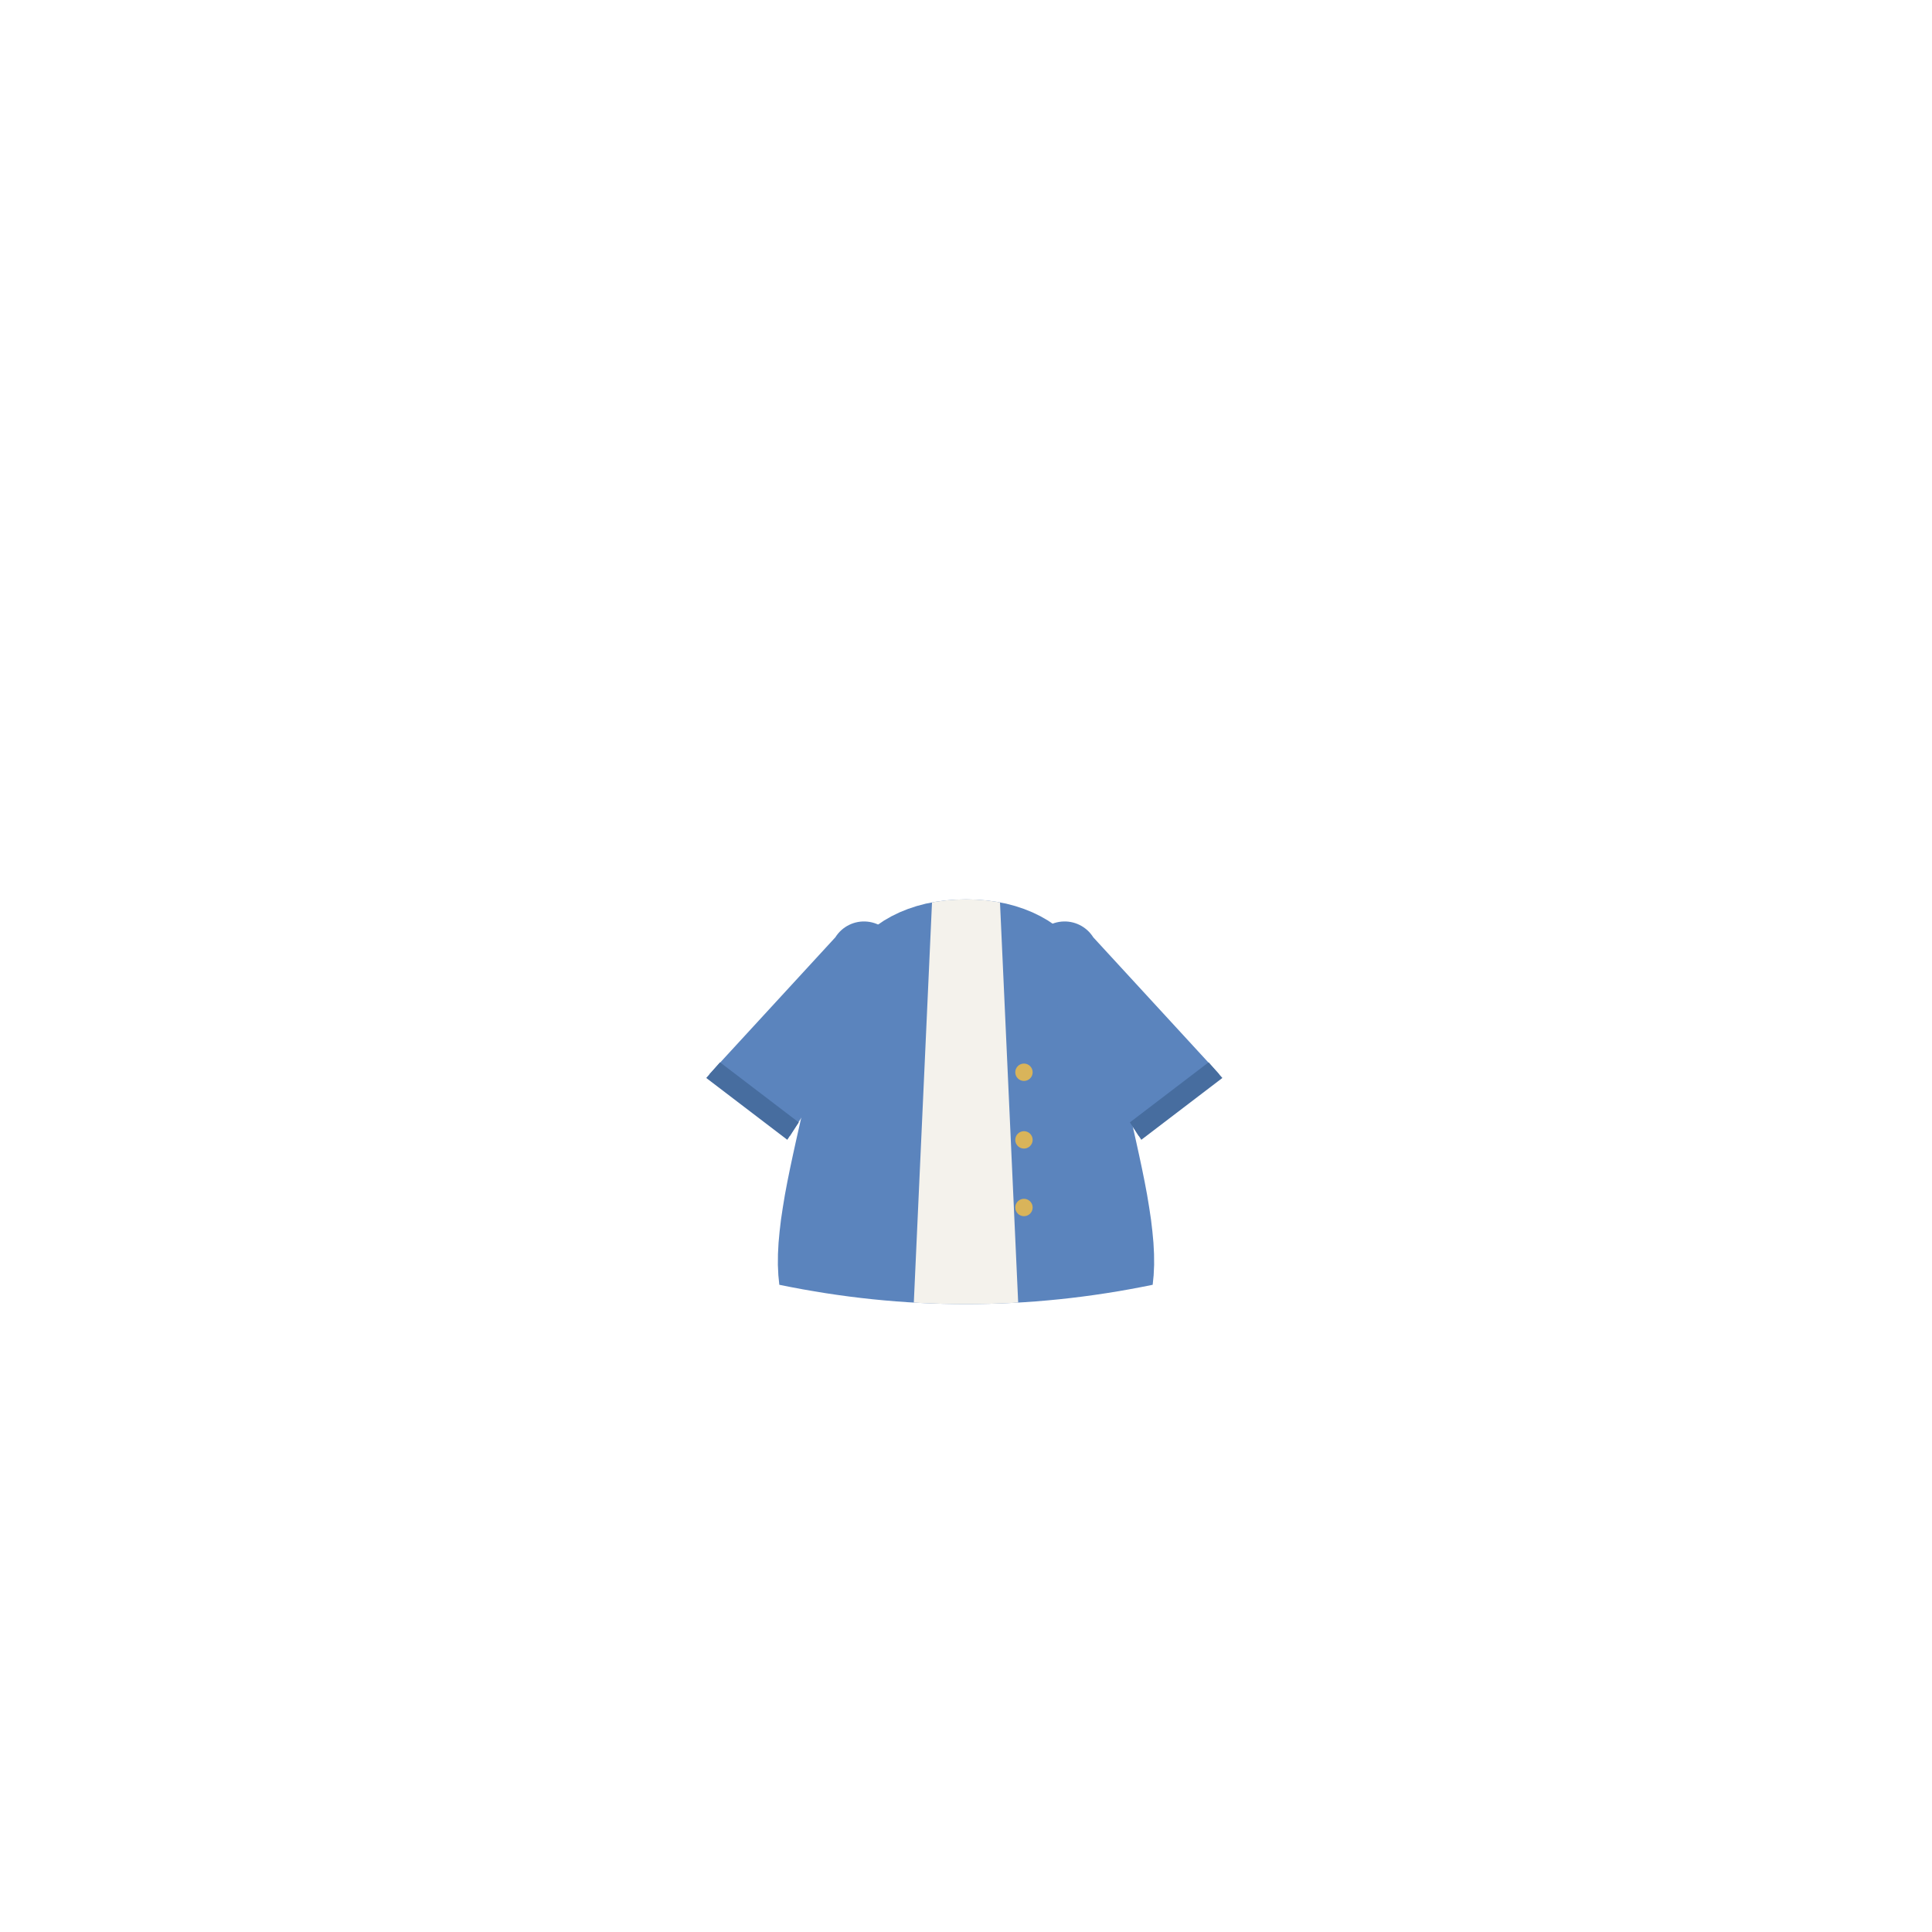
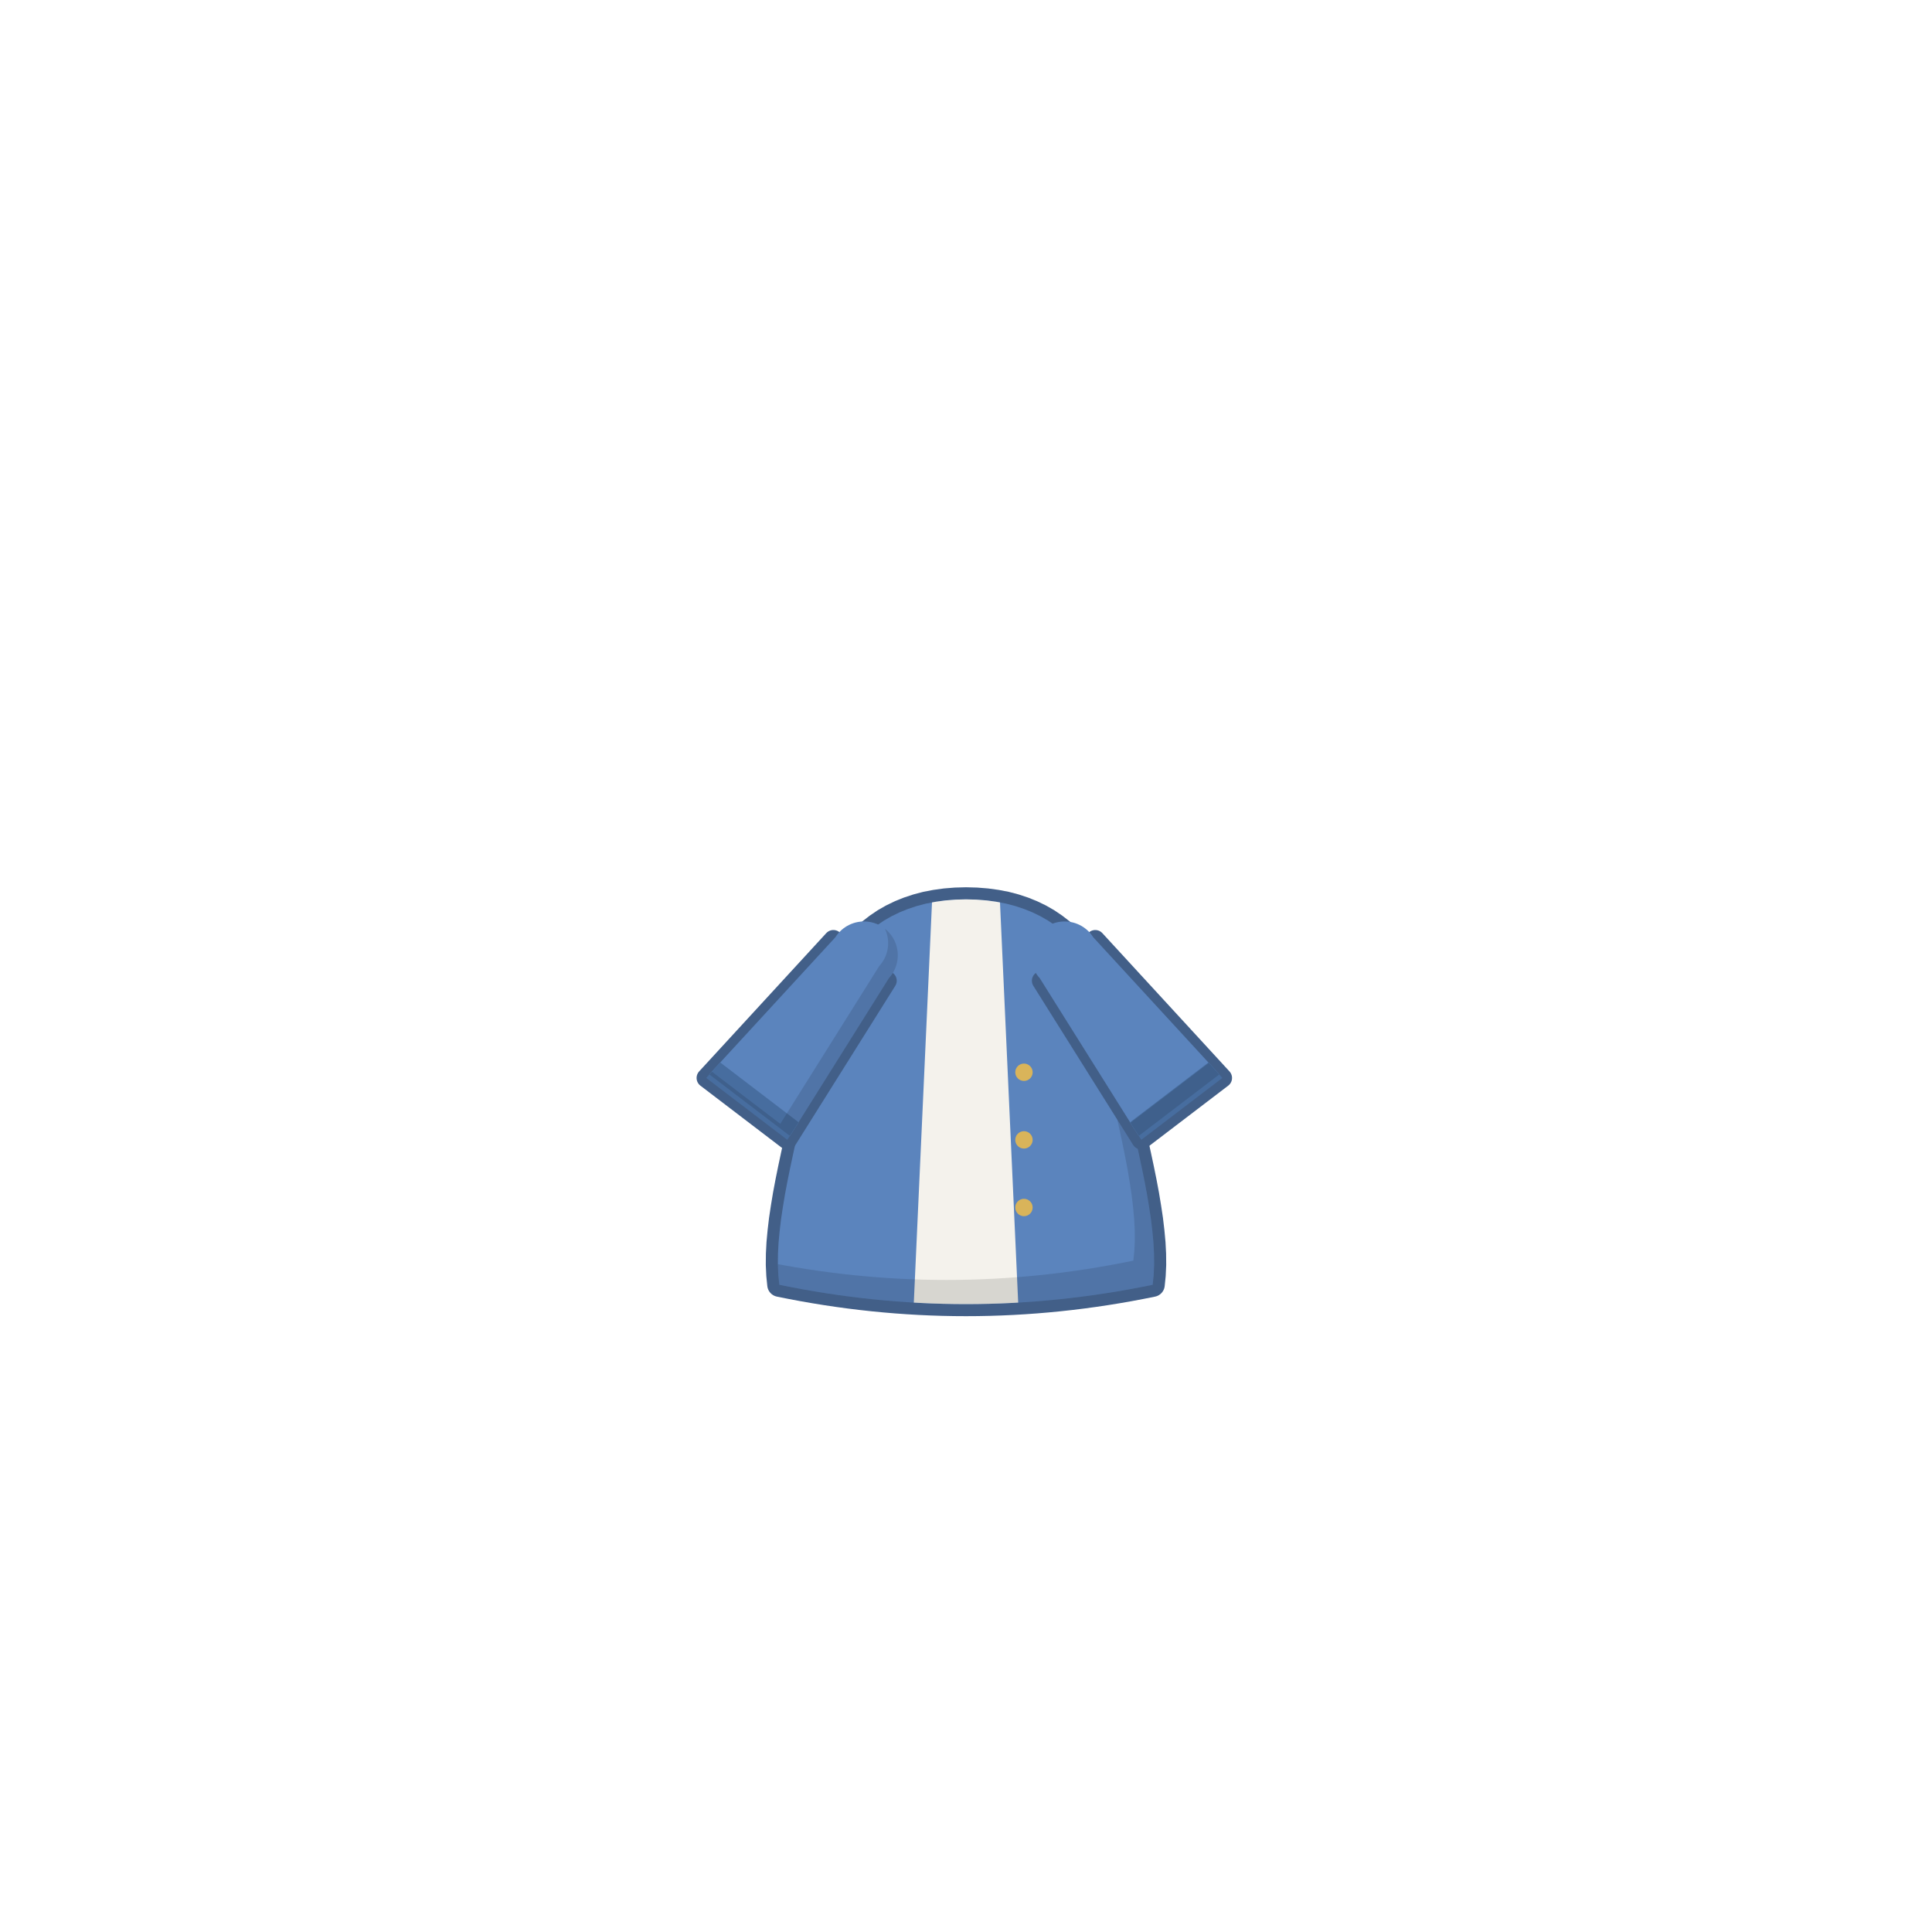
<svg xmlns="http://www.w3.org/2000/svg" viewBox="0 0 400 400" width="1600" height="1600" aria-hidden="true">
  <g id="ropa-cuerpo" class="ropa-cuerpo">
+     <path d="M161.35,266.00 L161.15,264.02 L161.05,261.87 L161.07,259.63 L161.19,257.32 L161.41,254.94 L161.70,252.48 L162.08,249.95 L162.51,247.35 L163.01,244.69 L163.56,241.97 L164.15,239.20 L164.77,236.37 L165.42,233.48 L166.08,230.56 L166.75,227.58 L167.43,224.58 L168.09,221.53 L168.74,218.46 L169.36,215.37 L169.68,213.09 L170.08,210.90 L170.57,208.79 L171.15,206.77 L171.81,204.85 L172.56,203.01 L173.39,201.26 L174.31,199.60 L175.31,198.03 L176.39,196.56 L177.56,195.17 L178.80,193.89 L180.13,192.69 L181.54,191.60 L183.03,190.59 L184.60,189.69 L186.25,188.89 L187.98,188.19 L189.79,187.59 L191.68,187.09 L193.65,186.71 L195.69,186.43 L197.81,186.26 L200.00,186.20 L202.19,186.26 L204.31,186.43 L206.35,186.71 L208.32,187.09 L210.21,187.59 L212.02,188.19 L213.75,188.89 L215.40,189.69 L216.97,190.59 L218.46,191.60 L219.87,192.69 L221.20,193.89 L222.44,195.17 L223.61,196.56 L224.69,198.03 L225.69,199.60 L226.61,201.26 L227.44,203.01 L228.19,204.85 L228.85,206.77 L229.43,208.79 L229.92,210.90 L230.32,213.09 L230.64,215.37 L231.26,218.46 L231.91,221.53 L232.57,224.58 L233.25,227.58 L233.92,230.56 L234.58,233.48 L235.23,236.37 L235.85,239.20 L236.44,241.97 L236.99,244.69 L237.49,247.35 L237.92,249.95 L238.30,252.48 L238.59,254.94 L238.81,257.32 L238.93,259.63 L238.95,261.87 L238.85,264.02 L238.65,266.00 Q200.00,274.00 161.35,266.00 Z" fill="none" stroke="#425f88" stroke-width="5" stroke-linecap="round" stroke-linejoin="round" />
    <path d="M161.35,266.00 L161.15,264.02 L161.05,261.87 L161.07,259.63 L161.19,257.32 L161.41,254.94 L161.70,252.48 L162.08,249.95 L162.51,247.35 L163.01,244.69 L163.56,241.97 L164.15,239.20 L164.77,236.37 L165.42,233.48 L166.08,230.56 L166.75,227.58 L167.43,224.58 L168.09,221.53 L168.74,218.46 L169.36,215.37 L169.68,213.09 L170.08,210.90 L170.57,208.79 L171.15,206.77 L171.81,204.85 L172.56,203.01 L173.39,201.26 L174.31,199.60 L175.31,198.03 L176.39,196.56 L177.56,195.17 L178.80,193.89 L180.13,192.69 L181.54,191.60 L183.03,190.59 L184.60,189.69 L186.25,188.89 L187.98,188.19 L189.79,187.59 L191.68,187.09 L193.65,186.71 L195.69,186.43 L197.81,186.26 L200.00,186.20 L202.19,186.26 L204.31,186.43 L206.35,186.71 L208.32,187.09 L210.21,187.59 L212.02,188.19 L213.75,188.89 L215.40,189.69 L216.97,190.59 L218.46,191.60 L219.87,192.69 L221.20,193.89 L222.44,195.17 L223.61,196.56 L224.69,198.03 L225.69,199.60 L226.61,201.26 L227.44,203.01 L228.19,204.85 L228.85,206.77 L229.43,208.79 L229.92,210.90 L230.32,213.09 L230.64,215.37 L231.26,218.46 L231.91,221.53 L232.57,224.58 L233.25,227.58 L233.92,230.56 L234.58,233.48 L235.23,236.37 L235.85,239.20 L236.44,241.97 L236.99,244.69 L237.49,247.35 L237.92,249.95 L238.30,252.48 L238.59,254.94 L238.81,257.32 L238.93,259.63 L238.95,261.87 L238.85,264.02 L238.65,266.00 Q200.00,274.00 161.35,266.00 Z" fill="#5b84bd" />
    <defs>
      <clipPath id="campera_superior-forma">
        <path d="M161.35,266.00 L161.15,264.02 L161.05,261.87 L161.07,259.63 L161.19,257.32 L161.41,254.94 L161.70,252.48 L162.08,249.95 L162.51,247.35 L163.01,244.69 L163.56,241.97 L164.15,239.20 L164.77,236.37 L165.42,233.48 L166.08,230.56 L166.75,227.58 L167.43,224.58 L168.09,221.53 L168.74,218.46 L169.36,215.37 L169.68,213.09 L170.08,210.90 L170.57,208.79 L171.15,206.77 L171.81,204.85 L172.56,203.01 L173.39,201.26 L174.31,199.60 L175.31,198.03 L176.39,196.56 L177.56,195.17 L178.80,193.89 L180.13,192.69 L181.54,191.60 L183.03,190.59 L184.60,189.69 L186.25,188.89 L187.98,188.19 L189.79,187.59 L191.68,187.09 L193.65,186.71 L195.69,186.43 L197.81,186.26 L200.00,186.20 L202.19,186.26 L204.31,186.43 L206.35,186.71 L208.32,187.09 L210.21,187.59 L212.02,188.19 L213.75,188.89 L215.40,189.69 L216.97,190.59 L218.46,191.60 L219.87,192.69 L221.20,193.89 L222.44,195.17 L223.61,196.56 L224.69,198.03 L225.69,199.60 L226.61,201.26 L227.44,203.01 L228.19,204.85 L228.85,206.77 L229.43,208.79 L229.92,210.90 L230.32,213.09 L230.64,215.37 L231.26,218.46 L231.91,221.53 L232.57,224.58 L233.25,227.58 L233.92,230.56 L234.58,233.48 L235.23,236.37 L235.85,239.20 L236.44,241.97 L236.99,244.69 L237.49,247.35 L237.92,249.95 L238.30,252.48 L238.59,254.94 L238.81,257.32 L238.93,259.63 L238.95,261.87 L238.85,264.02 L238.65,266.00 Q200.00,274.00 161.35,266.00 Z" />
      </clipPath>
    </defs>
    <g clip-path="url(#campera_superior-forma)">
      <path d="M193,186 L207,186 L211,274.00 L189,274.00 Z" fill="#f4f2ec" />
      <circle cx="212" cy="222" r="1.8" fill="#d9b45a" />
      <circle cx="212" cy="236" r="1.8" fill="#d9b45a" />
      <circle cx="212" cy="250" r="1.8" fill="#d9b45a" />
    </g>
+     <g class="sombra">
+       <defs>
+         <clipPath id="campera_superior-sombra">
+           <path d="M161.35,266.00 L161.15,264.02 L161.05,261.87 L161.07,259.63 L161.19,257.32 L161.41,254.94 L161.70,252.48 L162.08,249.95 L162.51,247.35 L163.01,244.69 L163.56,241.97 L164.15,239.20 L164.77,236.37 L165.42,233.48 L166.08,230.56 L166.75,227.58 L167.43,224.58 L168.09,221.53 L168.74,218.46 L169.36,215.37 L169.68,213.09 L170.08,210.90 L170.57,208.79 L171.15,206.77 L171.81,204.85 L172.56,203.01 L173.39,201.26 L174.31,199.60 L175.31,198.03 L176.39,196.56 L177.56,195.17 L178.80,193.89 L180.13,192.69 L181.54,191.60 L183.03,190.59 L184.60,189.69 L186.25,188.89 L187.98,188.19 L189.79,187.59 L191.68,187.09 L193.65,186.71 L195.69,186.43 L197.81,186.26 L200.00,186.20 L202.19,186.26 L204.31,186.43 L206.35,186.71 L208.32,187.09 L210.21,187.59 L212.02,188.19 L213.75,188.89 L215.40,189.69 L216.97,190.59 L218.46,191.60 L219.87,192.69 L221.20,193.89 L222.44,195.17 L223.61,196.56 L224.69,198.03 L225.69,199.60 L226.61,201.26 L227.44,203.01 L228.19,204.85 L228.85,206.77 L229.43,208.79 L229.92,210.90 L230.32,213.09 L230.64,215.37 L231.26,218.46 L231.91,221.53 L232.57,224.58 L233.25,227.58 L233.92,230.56 L234.58,233.48 L235.23,236.37 L235.85,239.20 L236.44,241.97 L236.99,244.69 L237.49,247.35 L237.92,249.95 L238.30,252.48 L238.59,254.94 L238.81,257.32 L238.93,259.63 L238.95,261.87 L238.85,264.02 L238.65,266.00 Q200.00,274.00 161.35,266.00 Z" />
+         </clipPath>
+       </defs>
+       <g clip-path="url(#campera_superior-sombra)">
+         <path d="M-400,-400 H800 V800 H-400 Z M161.35,266.00 L161.15,264.02 L161.05,261.87 L161.07,259.63 L161.19,257.32 L161.41,254.94 L161.70,252.48 L162.08,249.95 L162.51,247.35 L163.01,244.69 L163.56,241.97 L164.15,239.20 L164.77,236.37 L165.42,233.48 L166.08,230.56 L166.75,227.58 L167.43,224.58 L168.09,221.53 L168.74,218.46 L169.36,215.37 L169.68,213.09 L170.08,210.90 L170.57,208.79 L171.15,206.77 L171.81,204.85 L172.56,203.01 L173.39,201.26 L174.31,199.60 L175.31,198.03 L176.39,196.56 L177.56,195.17 L178.80,193.89 L180.13,192.69 L181.54,191.60 L183.03,190.59 L184.60,189.69 L186.25,188.89 L187.98,188.19 L189.79,187.59 L191.68,187.09 L193.65,186.71 L195.69,186.43 L197.81,186.26 L200.00,186.20 L202.19,186.26 L204.31,186.43 L206.35,186.71 L208.32,187.09 L210.21,187.59 L212.02,188.19 L213.75,188.89 L215.40,189.69 L216.97,190.59 L218.46,191.60 L219.87,192.69 L221.20,193.89 L222.44,195.17 L223.61,196.56 L224.69,198.03 L225.69,199.60 L226.61,201.26 L227.44,203.01 L228.19,204.85 L228.85,206.77 L229.43,208.79 L229.92,210.90 L230.32,213.09 L230.64,215.37 L231.26,218.46 L231.91,221.53 L232.57,224.58 L233.25,227.58 L233.92,230.56 L234.58,233.48 L235.23,236.37 L235.85,239.20 L236.44,241.97 L236.99,244.69 L237.49,247.35 L237.92,249.95 L238.30,252.48 L238.59,254.94 L238.81,257.32 L238.93,259.63 L238.95,261.87 L238.85,264.02 L238.65,266.00 Q200.00,274.00 161.35,266.00 Z" fill-rule="evenodd" fill="#000000" fill-opacity="0.12" transform="translate(-4 -5)" />
+       </g>
+     </g>
  </g>
  <g id="ropa-brazo-izq" class="ropa-brazo ropa-brazo-izq" style="transform-origin:178.1px 198.8px">
+     <path d="M172.54,194.55 L146.22,223.18 L163.00,235.98 L183.66,203.05" fill="none" stroke="#425f88" stroke-width="4" stroke-linecap="round" stroke-linejoin="round" />
    <path d="M163.55,235.18 L184.03,202.52 A7,7 0 1,0 172.95,194.06 L146.85,222.44 Z" fill="#5b84bd" />
    <path d="M149.07,219.94 L146.22,223.18 L163.00,235.98 L165.37,232.38 Z" fill="#476d9f" />
+     <g class="sombra">
+       <defs>
+         <clipPath id="campera_superior-sombra-izq">
+           <path d="M163.55,235.18 L184.03,202.52 A7,7 0 1,0 172.95,194.06 L146.85,222.44 Z" />
+         </clipPath>
+       </defs>
+       <g clip-path="url(#campera_superior-sombra-izq)">
+         <path d="M-400,-400 H800 V800 H-400 Z M163.55,235.18 L184.03,202.52 A7,7 0 1,0 172.95,194.06 L146.85,222.44 Z" fill-rule="evenodd" fill="#000000" fill-opacity="0.12" transform="translate(-2 -2.5)" />
+       </g>
+     </g>
  </g>
  <g id="ropa-brazo-der" class="ropa-brazo ropa-brazo-der" style="transform-origin:221.2px 198.8px">
+     <path d="M215.64,203.05 L236.30,235.98 L253.08,223.18 L226.76,194.55" fill="none" stroke="#425f88" stroke-width="4" stroke-linecap="round" stroke-linejoin="round" />
    <path d="M252.45,222.44 L226.35,194.06 A7,7 0 1,0 215.27,202.52 L235.75,235.18 Z" fill="#5b84bd" />
    <path d="M233.93,232.38 L236.30,235.98 L253.08,223.18 L250.23,219.94 Z" fill="#476d9f" />
+     <g class="sombra">
+       <defs>
+         <clipPath id="campera_superior-sombra-der">
+           <path d="M252.45,222.44 L226.35,194.06 A7,7 0 1,0 215.27,202.52 L235.75,235.18 Z" />
+         </clipPath>
+       </defs>
+       <g clip-path="url(#campera_superior-sombra-der)">
+         <path d="M-400,-400 H800 V800 H-400 Z M252.45,222.44 L226.35,194.06 A7,7 0 1,0 215.27,202.52 L235.75,235.18 Z" fill-rule="evenodd" fill="#000000" fill-opacity="0.12" transform="translate(-2 -2.5)" />
+       </g>
+     </g>
  </g>
</svg>
